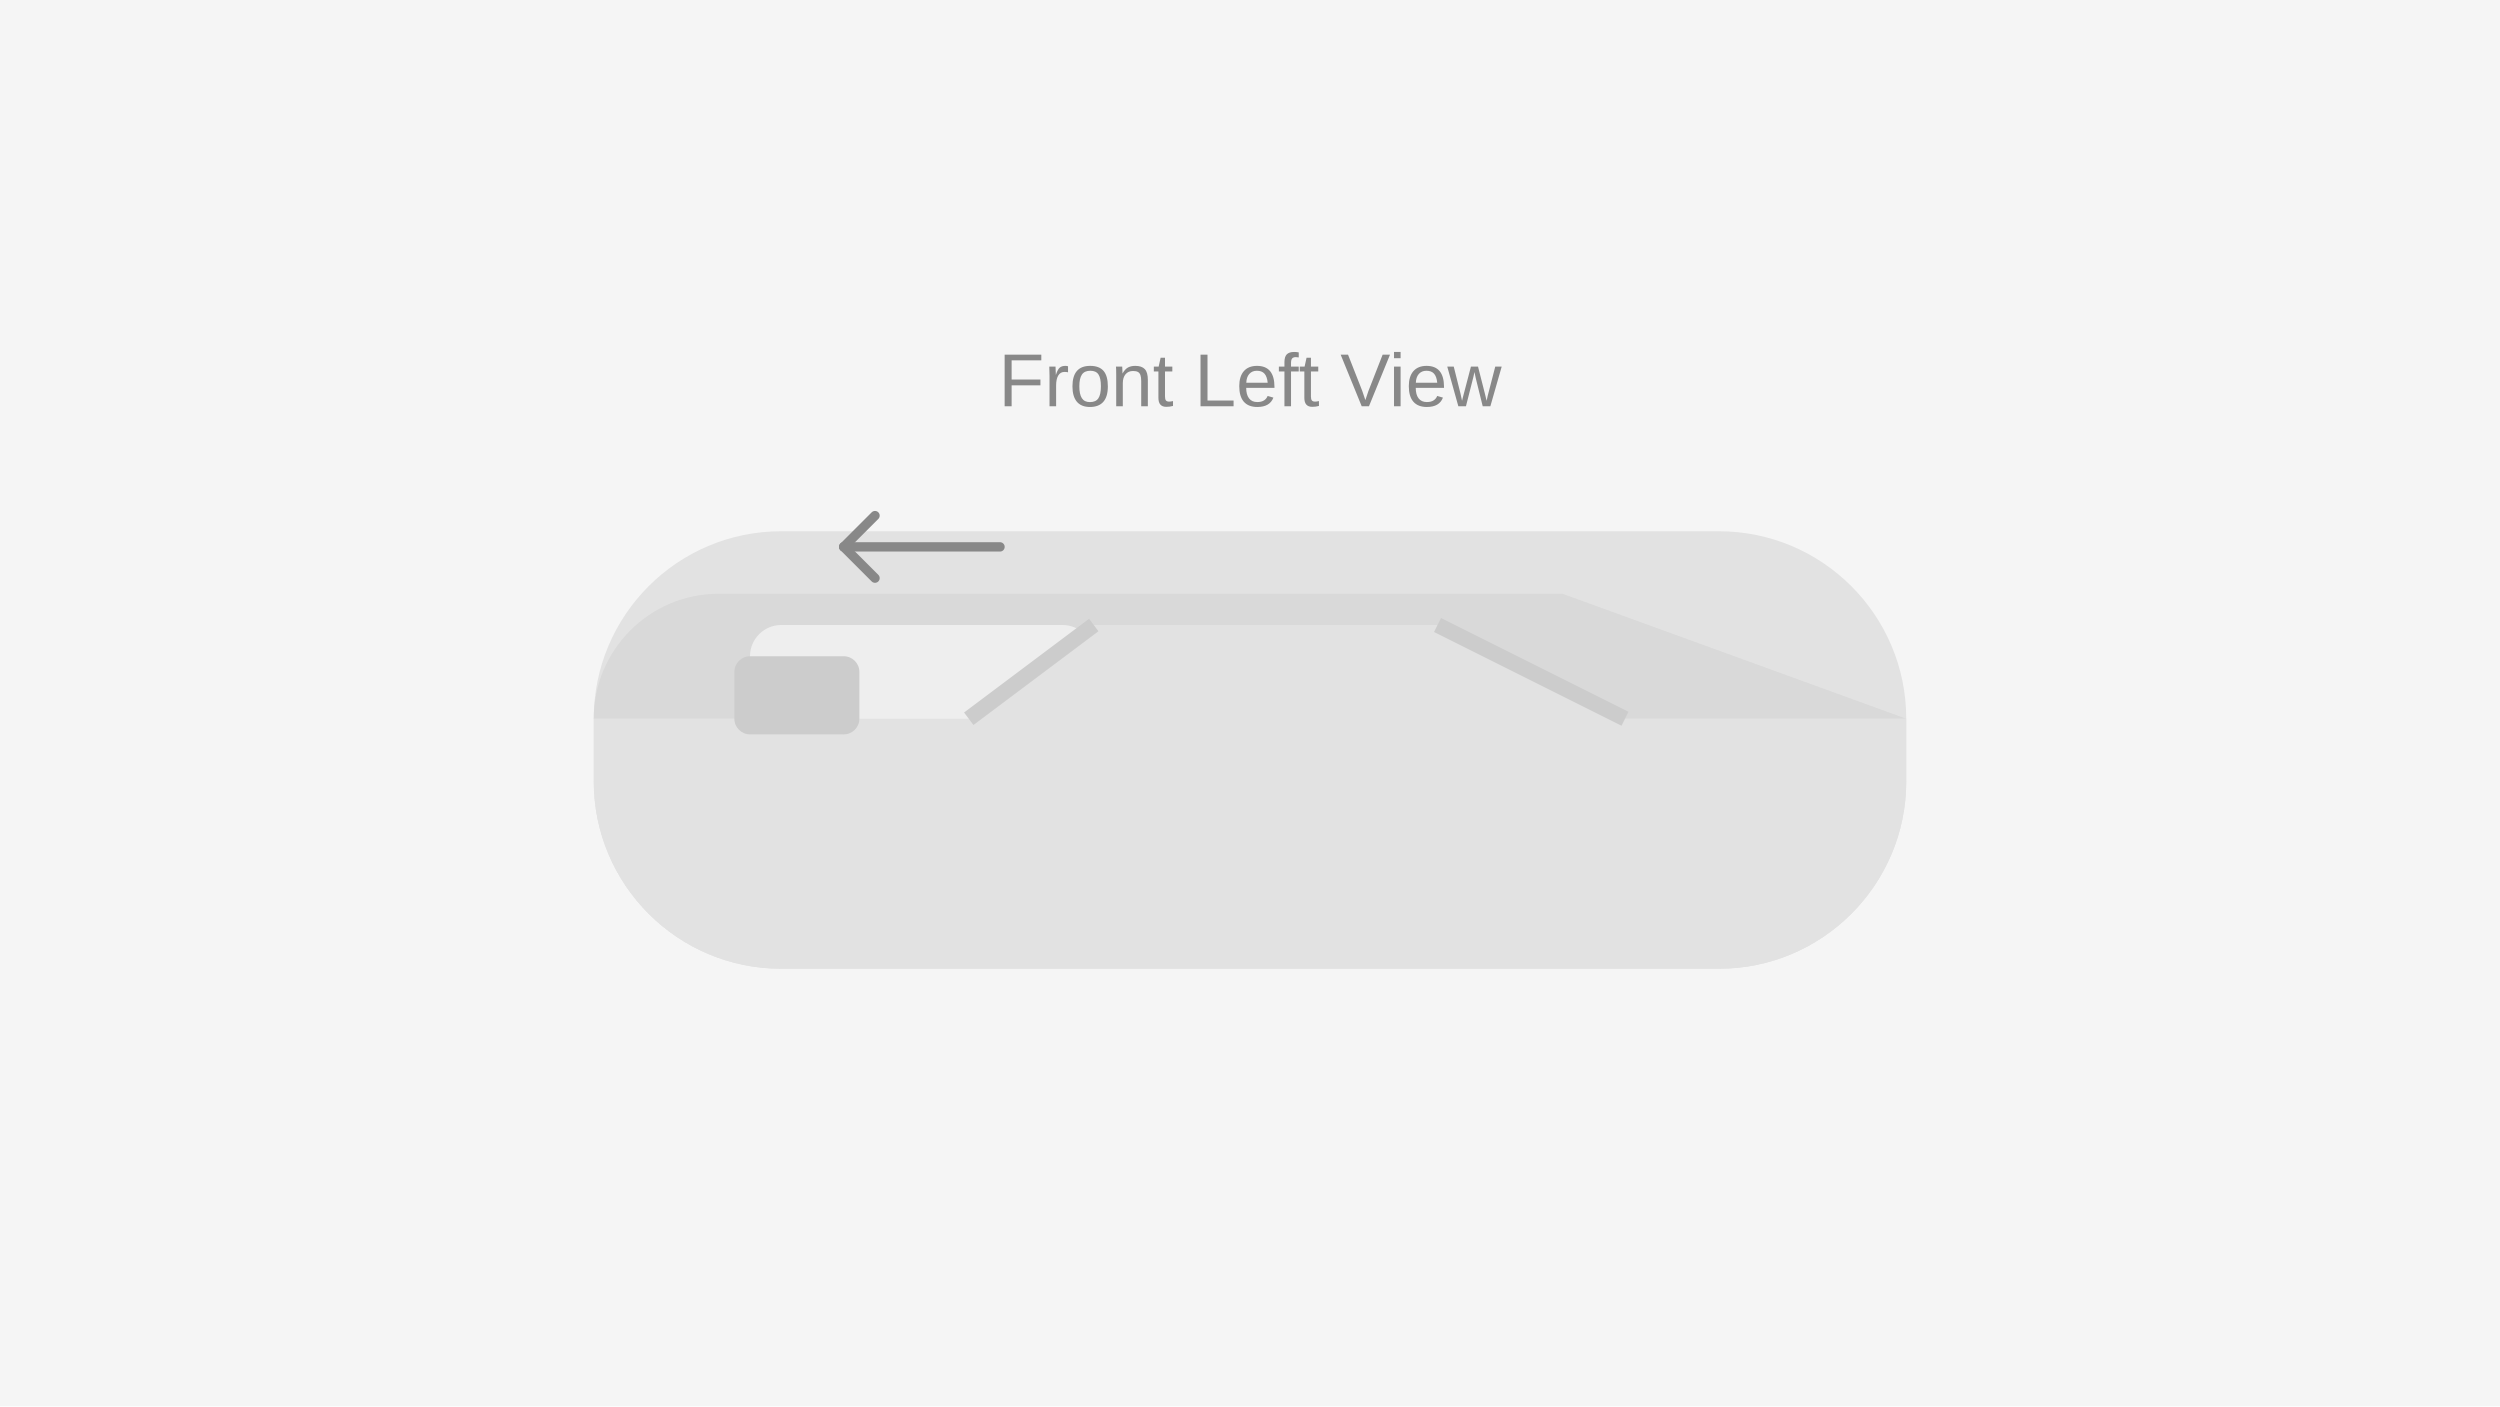
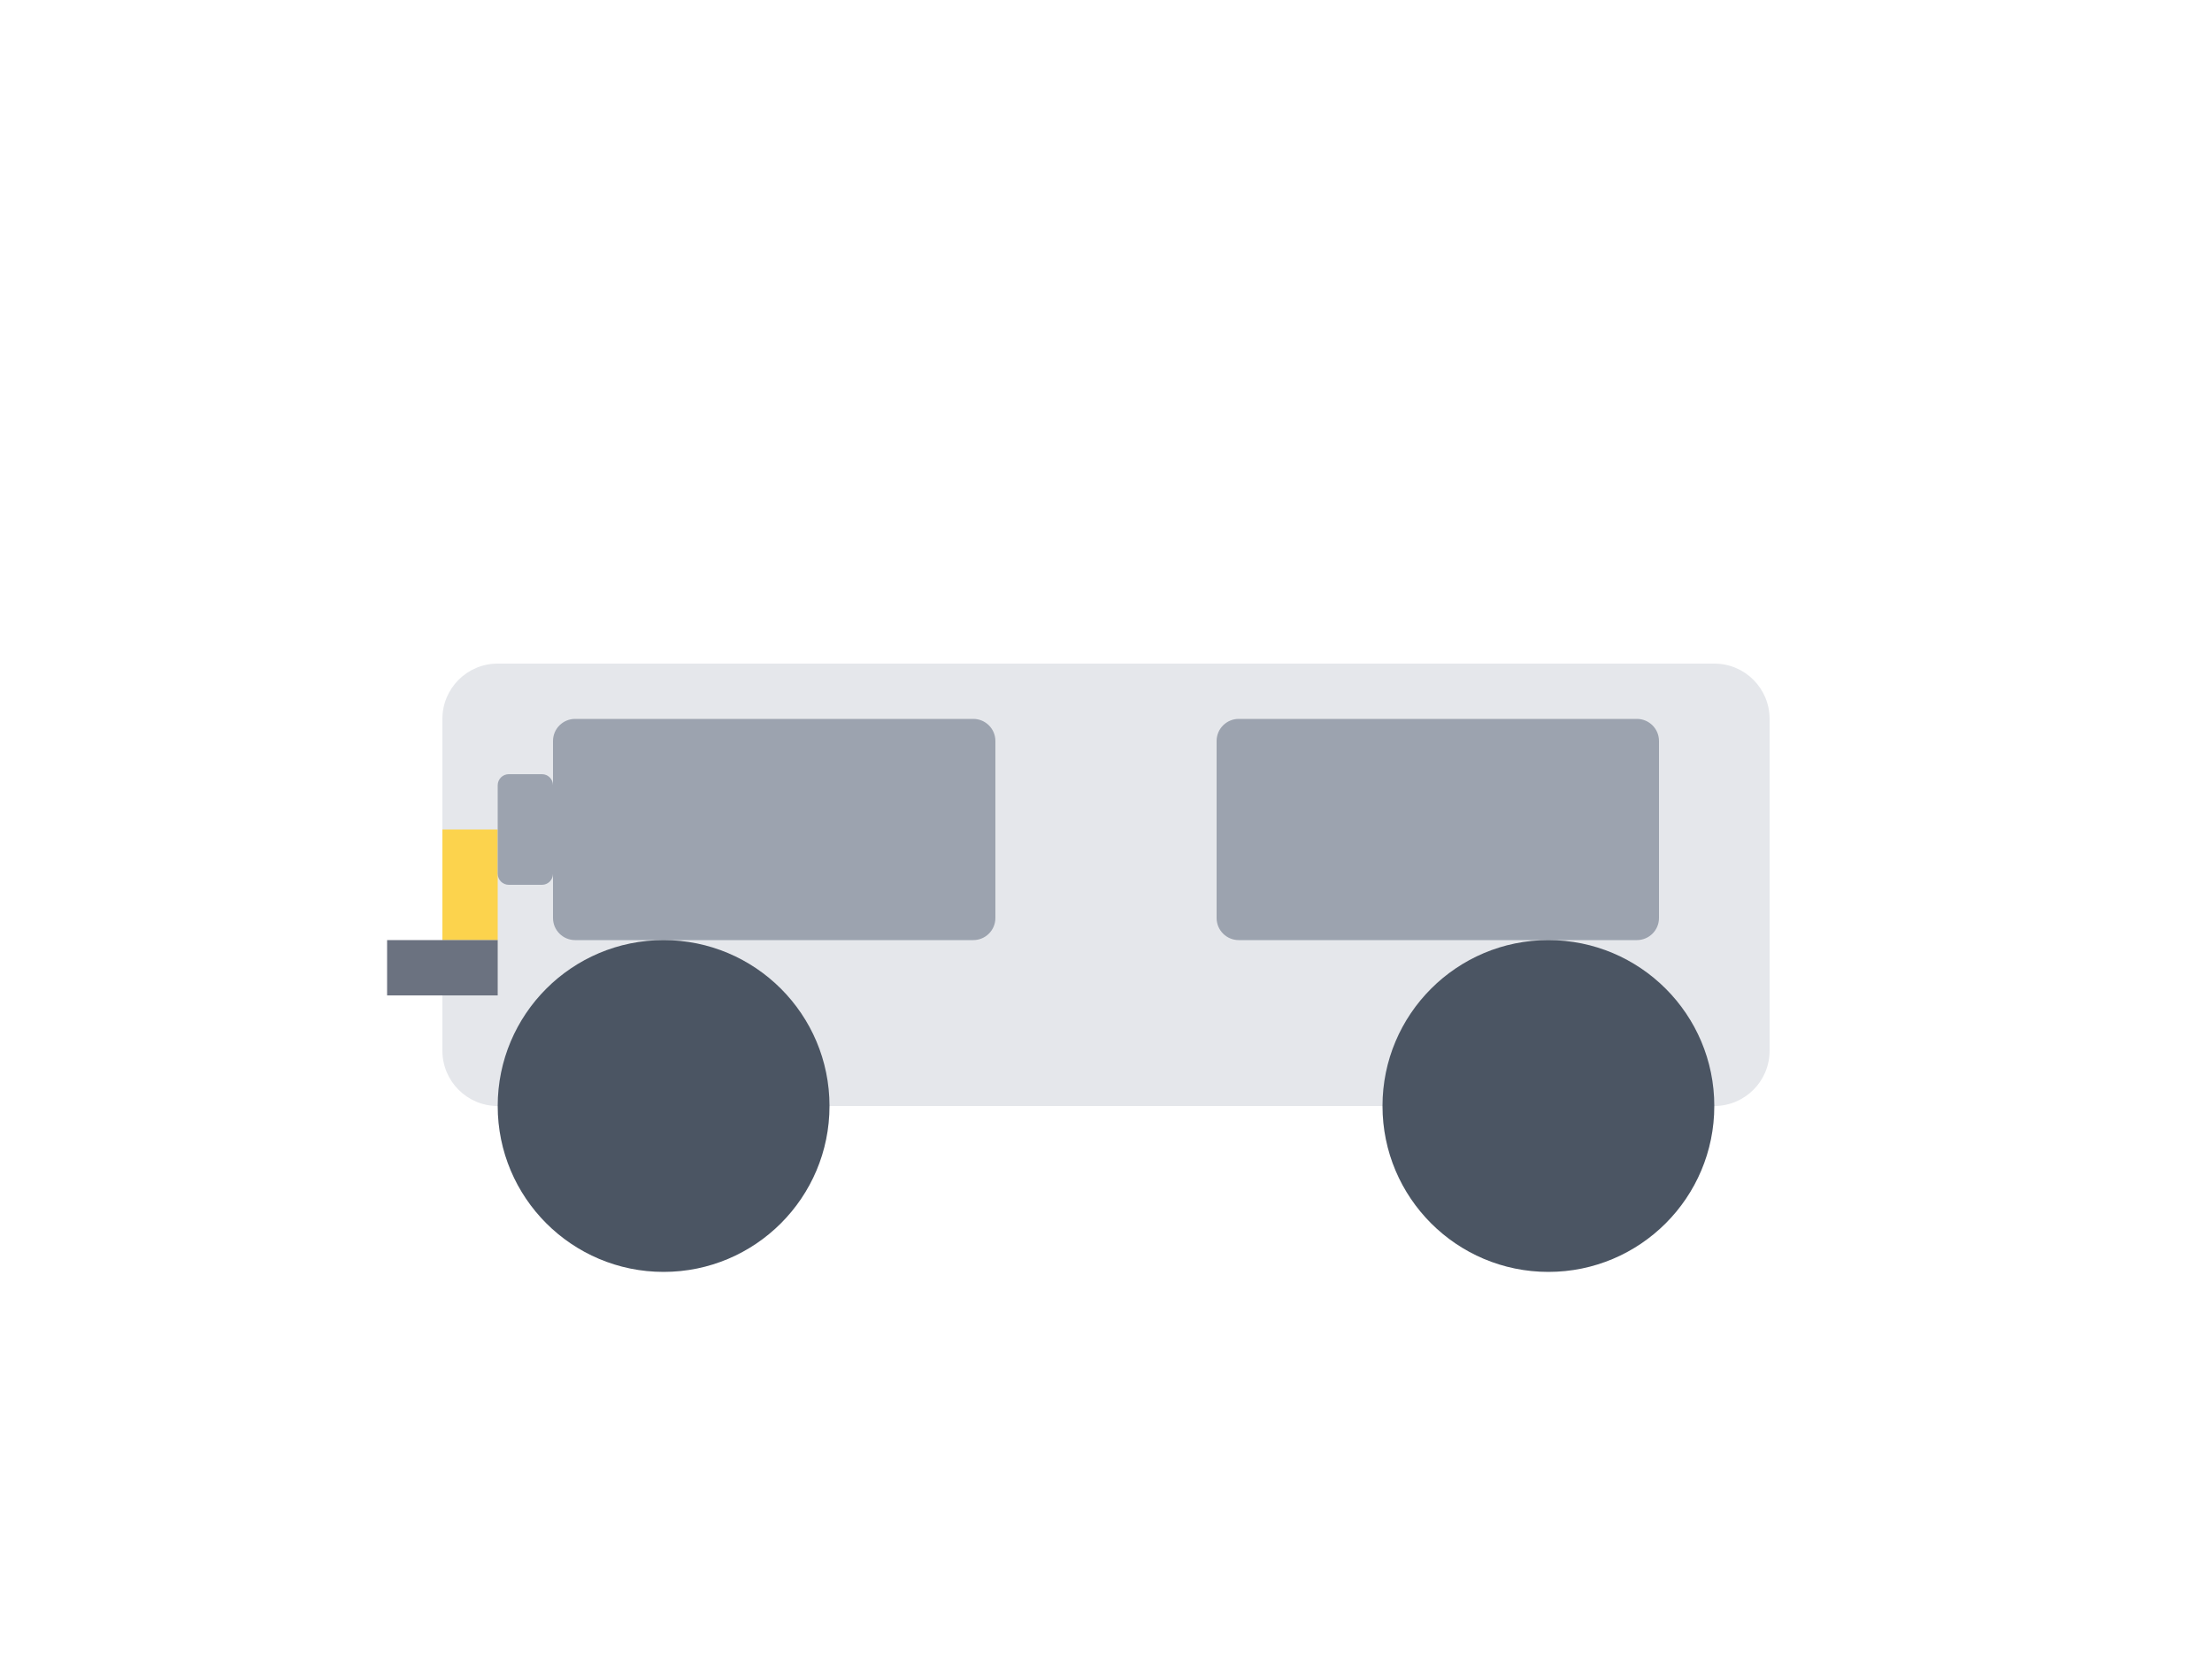
- <svg xmlns="http://www.w3.org/2000/svg" width="800" height="450" viewBox="0 0 800 450" fill="none">
-   <rect width="800" height="450" fill="#F5F5F5" />
-   <path d="M550 310H250C216.863 310 190 283.137 190 250V230C190 196.863 216.863 170 250 170H550C583.137 170 610 196.863 610 230V250C610 283.137 583.137 310 550 310Z" fill="#E2E2E2" />
-   <rect x="210" y="260" width="80" height="30" rx="15" fill="#D9D9D9" />
-   <rect x="510" y="260" width="80" height="30" rx="15" fill="#D9D9D9" />
-   <path d="M190 230C190 207.909 207.909 190 230 190H500L610 230H190Z" fill="#D9D9D9" />
-   <rect x="240" y="200" width="110" height="60" rx="10" fill="#EEEEEE" />
-   <path d="M190 230H310L350 200H460L520 230H610V250C610 283.137 583.137 310 550 310H250C216.863 310 190 283.137 190 250V230Z" fill="#E2E2E2" />
-   <path d="M310 230L350 200" stroke="#CCCCCC" stroke-width="5" />
-   <path d="M460 200L520 230" stroke="#CCCCCC" stroke-width="5" />
-   <rect x="235" y="210" width="40" height="25" rx="5" fill="#CCCCCC" />
-   <text x="400" y="130" font-family="Arial" font-size="24" fill="#888888" text-anchor="middle">Front Left View</text>
-   <path d="M270 175L320 175" stroke="#888888" stroke-width="3" stroke-linecap="round" />
-   <path d="M270 175L280 165" stroke="#888888" stroke-width="3" stroke-linecap="round" />
-   <path d="M270 175L280 185" stroke="#888888" stroke-width="3" stroke-linecap="round" />
+ <svg xmlns="http://www.w3.org/2000/svg" width="200" height="150" viewBox="0 0 200 150" fill="none">
+   <rect x="40" y="60" width="120" height="40" rx="5" fill="#E5E7EB" />
+   <rect x="50" y="65" width="40" height="20" rx="2" fill="#9CA3AF" />
+   <rect x="110" y="65" width="40" height="20" rx="2" fill="#9CA3AF" />
+   <circle cx="60" cy="100" r="15" fill="#4B5563" />
+   <circle cx="140" cy="100" r="15" fill="#4B5563" />
+   <rect x="40" y="75" width="5" height="10" fill="#FCD34D" />
+   <rect x="35" y="85" width="10" height="5" fill="#6B7280" />
+   <rect x="45" y="70" width="5" height="10" rx="1" fill="#9CA3AF" />
</svg>
